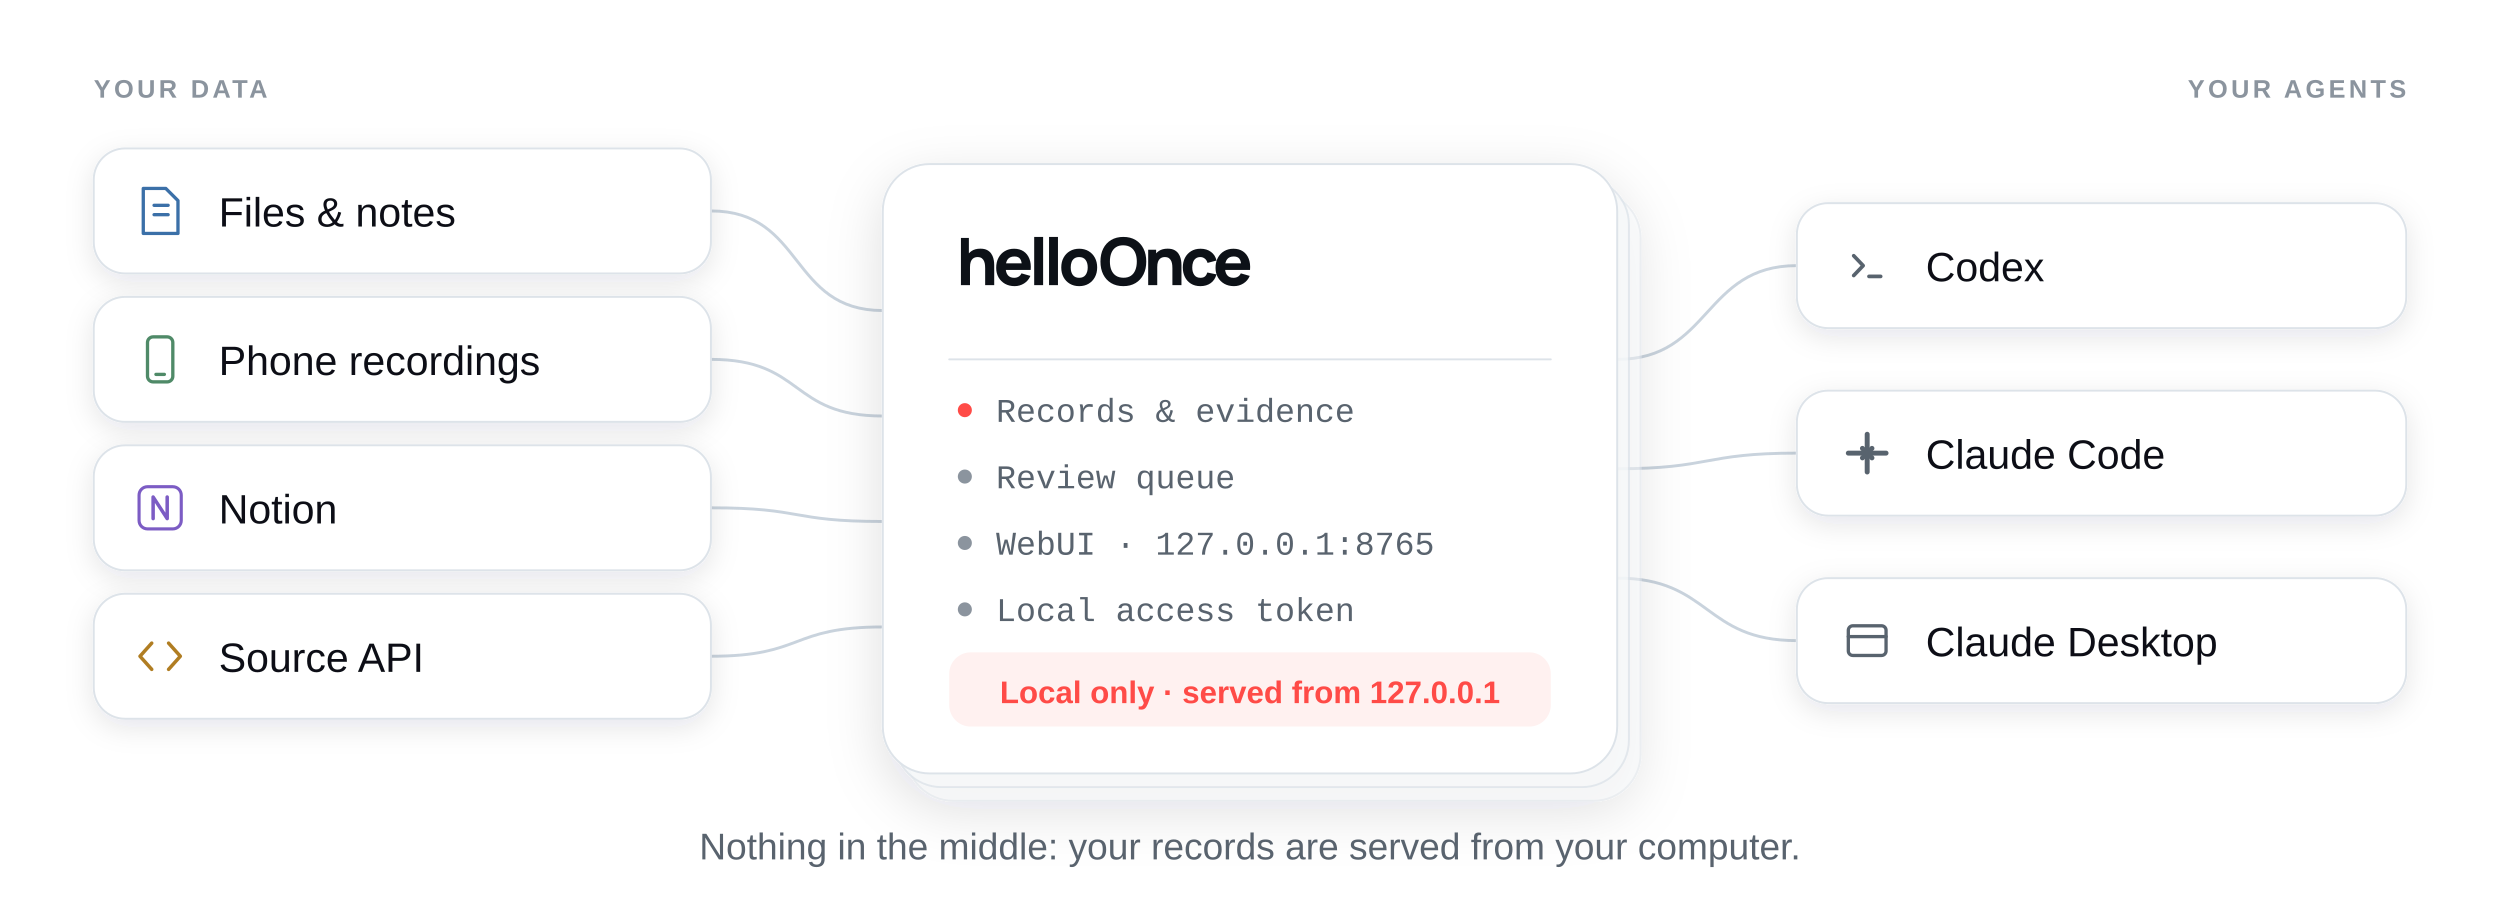
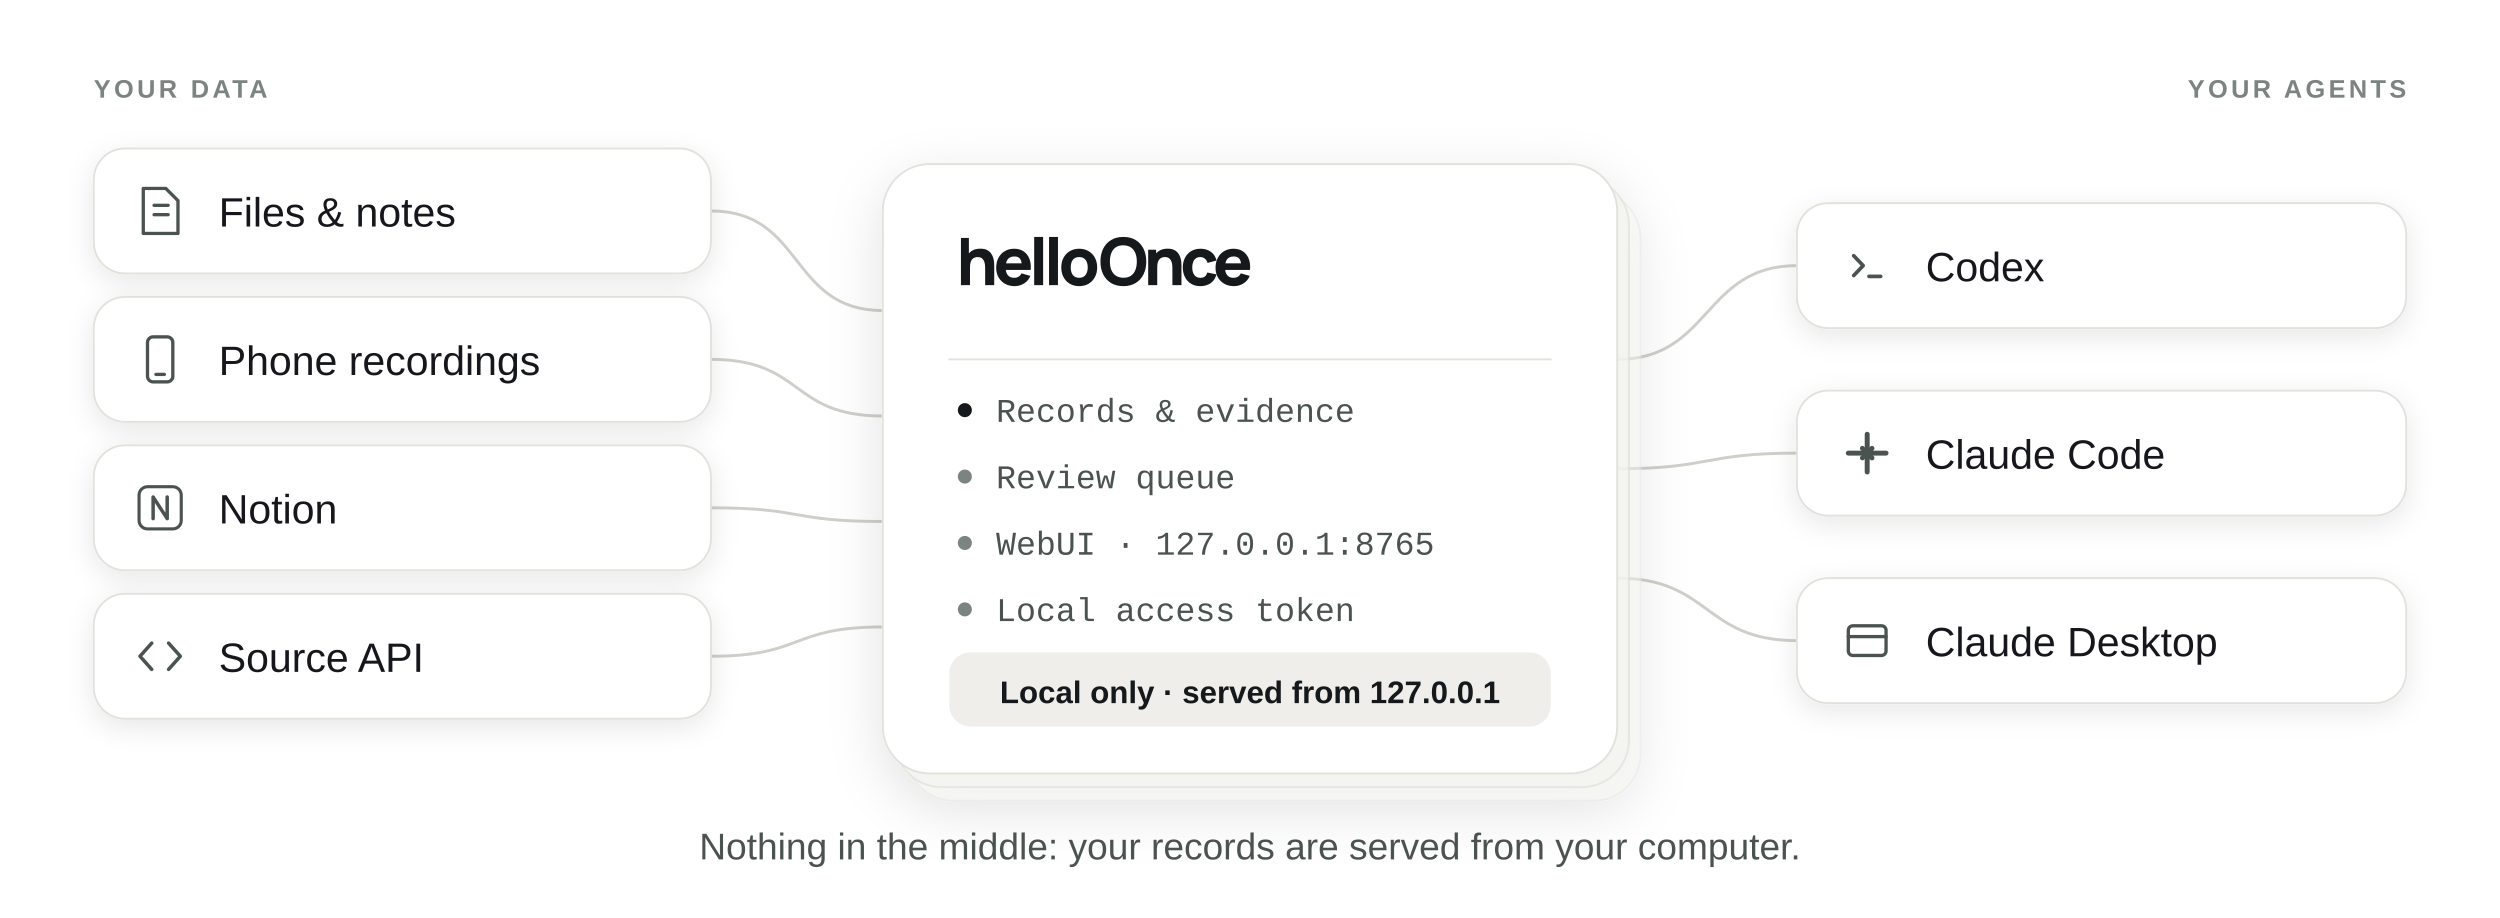
<svg xmlns="http://www.w3.org/2000/svg" viewBox="0 0 1280 470" width="1280" height="470" role="img" aria-label="Files, phone recordings, Notion and the source API flow into HelloOnce on your computer, which serves Codex, Claude Code and Claude Desktop over MCP.">
  <defs>
    <radialGradient id="halo" cx="50%" cy="50%" r="50%">
-       <stop offset="0" stop-color="#FF7A70" stop-opacity=".55" />
-       <stop offset=".45" stop-color="#FF7A70" stop-opacity=".18" />
-       <stop offset="1" stop-color="#FF7A70" stop-opacity="0" />
+       <stop offset="0" stop-color="#8A908C" stop-opacity=".55" />
+       <stop offset=".45" stop-color="#8A908C" stop-opacity=".18" />
+       <stop offset="1" stop-color="#8A908C" stop-opacity="0" />
    </radialGradient>
    <linearGradient id="cardGrad" x1="0" y1="0" x2="0" y2="1">
      <stop offset="0" stop-color="#FFFFFF" />
      <stop offset="1" stop-color="#FFFFFF" />
    </linearGradient>
    <linearGradient id="cardAltGrad" x1="0" y1="0" x2="0" y2="1">
-       <stop offset="0" stop-color="#F6F8FA" />
-       <stop offset="1" stop-color="#F6F8FA" />
+       <stop offset="0" stop-color="#F4F3EF" />
+       <stop offset="1" stop-color="#F4F3EF" />
    </linearGradient>
    <filter id="soft" x="-30%" y="-30%" width="160%" height="180%">
-       <feDropShadow dx="0" dy="8" stdDeviation="14" flood-color="rgba(31,35,40,.13)" flood-opacity="1" />
+       <feDropShadow dx="0" dy="8" stdDeviation="14" flood-color="rgba(21,25,27,.12)" flood-opacity="1" />
    </filter>
    <filter id="softSm" x="-30%" y="-30%" width="160%" height="180%">
-       <feDropShadow dx="0" dy="4" stdDeviation="7" flood-color="rgba(31,35,40,.13)" flood-opacity=".8" />
+       <feDropShadow dx="0" dy="4" stdDeviation="7" flood-color="rgba(21,25,27,.12)" flood-opacity=".8" />
    </filter>
  </defs>
  <style>
  .s{font-family:-apple-system, BlinkMacSystemFont, 'Segoe UI Variable Display', 'Segoe UI', 'Helvetica Neue', Arial, 'Microsoft YaHei', 'PingFang SC', 'Hiragino Sans GB', 'Noto Sans CJK SC', sans-serif}
  .m{font-family:ui-monospace, SFMono-Regular, 'SF Mono', Menlo, Consolas, 'Liberation Mono', 'Microsoft YaHei', monospace}
  .rise{opacity:0;animation:rise .9s cubic-bezier(.16,.84,.32,1) both}
  @keyframes rise{from{opacity:0;transform:translateY(14px);filter:blur(6px)}to{opacity:1;transform:none;filter:blur(0)}}
  @keyframes breathe{0%,100%{opacity:.45;transform:scale(.96)}50%{opacity:.9;transform:scale(1.05)}}
  @keyframes breathe2{
    0%{opacity:.05;transform:scale(.93);animation-timing-function:cubic-bezier(.66,0,.34,1)}
    18%{opacity:.12;transform:scale(1.03);animation-timing-function:cubic-bezier(.37,0,.63,1)}
    34%{opacity:.07;transform:scale(.99);animation-timing-function:cubic-bezier(.45,0,.55,1)}
    57%{opacity:.15;transform:scale(1.085);animation-timing-function:cubic-bezier(.3,0,.7,1)}
    72%{opacity:.088;transform:scale(1.008);animation-timing-function:cubic-bezier(.6,0,.4,1)}
    88%{opacity:.126;transform:scale(1.052);animation-timing-function:cubic-bezier(.5,0,.5,1)}
    100%{opacity:.05;transform:scale(.93)}
  }
  @keyframes twinkle{0%,100%{opacity:.12}50%{opacity:.5}}
  .tw{animation:twinkle 9s ease-in-out infinite}
  .snr{animation:snr 5.4s cubic-bezier(.16,.84,.32,1) infinite;transform-box:fill-box;transform-origin:center}
  @keyframes snr{0%{transform:scale(.5);opacity:.55}65%{opacity:0}100%{transform:scale(1.6);opacity:0}}
  .swp{animation-timing-function:cubic-bezier(.83,0,.17,1);animation-iteration-count:infinite;opacity:0}
  .march{animation:march 1.65s linear infinite}
  .dp{animation:dotpulse 2.6s ease-in-out infinite}
  @keyframes dotpulse{0%,100%{opacity:.42}50%{opacity:1}}
  @keyframes march{to{stroke-dashoffset:-24}}
  .scan{animation:scan 4s cubic-bezier(.83,0,.17,1) infinite;opacity:0}
  @keyframes scan{0%{transform:translateX(0);opacity:0}8%{opacity:1}88%{opacity:1}100%{transform:translateX(1140px);opacity:0}}
  @media (prefers-reduced-motion: reduce){
    .rise{animation:none!important;opacity:1!important;filter:none!important;transform:none!important}
    .tw{animation:none!important;opacity:.55!important}
    .snr,.swp,.scan{animation:none!important;opacity:0!important}
    .march{animation:none!important}
    .dp{animation:none!important;opacity:1!important}
  }</style>
  <rect width="1280" height="470" fill="#FFFFFF" />
-   <text x="48" y="50" font-size="13" font-weight="700" fill="#8B949E" letter-spacing="1.7" class="s">YOUR DATA</text>
-   <text x="1232" y="50" font-size="13" font-weight="700" fill="#8B949E" text-anchor="end" letter-spacing="1.7" class="s">YOUR AGENTS</text>
-   <path id="sl0" d="M364,108 C412,108 404,159 452,159" fill="none" stroke="#C9D3DD" stroke-width="1.5" />
-   <path id="sl1" d="M364,184 C412,184 404,213 452,213" fill="none" stroke="#C9D3DD" stroke-width="1.5" />
-   <path id="sl2" d="M364,260 C412,260 404,267 452,267" fill="none" stroke="#C9D3DD" stroke-width="1.5" />
-   <path id="sl3" d="M364,336 C412,336 404,321 452,321" fill="none" stroke="#C9D3DD" stroke-width="1.5" />
-   <path id="ar0" d="M828,184 C876,184 872,136 920,136" fill="none" stroke="#C9D3DD" stroke-width="1.5" />
-   <path id="ar1" d="M828,240 C876,240 872,232 920,232" fill="none" stroke="#C9D3DD" stroke-width="1.5" />
-   <path id="ar2" d="M828,296 C876,296 872,328 920,328" fill="none" stroke="#C9D3DD" stroke-width="1.5" />
+   <text x="48" y="50" font-size="13" font-weight="700" fill="#7C8481" letter-spacing="1.7" class="s">YOUR DATA</text>
+   <text x="1232" y="50" font-size="13" font-weight="700" fill="#7C8481" text-anchor="end" letter-spacing="1.7" class="s">YOUR AGENTS</text>
+   <path id="sl0" d="M364,108 C412,108 404,159 452,159" fill="none" stroke="#CDCFC9" stroke-width="1.5" />
+   <path id="sl1" d="M364,184 C412,184 404,213 452,213" fill="none" stroke="#CDCFC9" stroke-width="1.5" />
+   <path id="sl2" d="M364,260 C412,260 404,267 452,267" fill="none" stroke="#CDCFC9" stroke-width="1.5" />
+   <path id="sl3" d="M364,336 C412,336 404,321 452,321" fill="none" stroke="#CDCFC9" stroke-width="1.5" />
+   <path id="ar0" d="M828,184 C876,184 872,136 920,136" fill="none" stroke="#CDCFC9" stroke-width="1.5" />
+   <path id="ar1" d="M828,240 C876,240 872,232 920,232" fill="none" stroke="#CDCFC9" stroke-width="1.5" />
+   <path id="ar2" d="M828,296 C876,296 872,328 920,328" fill="none" stroke="#CDCFC9" stroke-width="1.5" />
  <g>
    <g>
      <animateMotion dur="1.3s" begin="0s" repeatCount="indefinite" calcMode="spline" keyPoints="0;1" keyTimes="0;1" keySplines=".42 0 .28 1">
        <mpath href="#sl0" />
      </animateMotion>
-       <circle r="5.4" fill="#F0736A" opacity="0">
+       <circle r="5.4" fill="#8A908C" opacity="0">
        <animate attributeName="r" values="2.16;5.4;5.4;2.16" keyTimes="0;.14;.86;1" calcMode="spline" keySplines=".4 0 .6 1;.4 0 .6 1;.4 0 .6 1" dur="1.3s" begin="0s" repeatCount="indefinite" />
        <animate attributeName="opacity" values="0;.115;.115;0" keyTimes="0;.14;.86;1" calcMode="spline" keySplines=".4 0 .6 1;.4 0 .6 1;.4 0 .6 1" dur="1.3s" begin="0s" repeatCount="indefinite" />
      </circle>
-       <circle r="3.6" fill="#F0736A" opacity="0">
+       <circle r="3.6" fill="#8A908C" opacity="0">
        <animate attributeName="r" values="1.26;3.6;3.6;1.26" keyTimes="0;.14;.86;1" calcMode="spline" keySplines=".4 0 .6 1;.4 0 .6 1;.4 0 .6 1" dur="1.3s" begin="0s" repeatCount="indefinite" />
        <animate attributeName="opacity" values="0;1;1;0" keyTimes="0;.14;.86;1" calcMode="spline" keySplines=".4 0 .6 1;.4 0 .6 1;.4 0 .6 1" dur="1.3s" begin="0s" repeatCount="indefinite" />
      </circle>
    </g>
    <g>
      <animateMotion dur="1.3s" begin="-0.37s" repeatCount="indefinite" calcMode="spline" keyPoints="0;1" keyTimes="0;1" keySplines=".42 0 .28 1">
        <mpath href="#sl0" />
      </animateMotion>
-       <circle r="5.4" fill="#F0736A" opacity="0">
+       <circle r="5.4" fill="#8A908C" opacity="0">
        <animate attributeName="r" values="2.16;5.4;5.4;2.16" keyTimes="0;.14;.86;1" calcMode="spline" keySplines=".4 0 .6 1;.4 0 .6 1;.4 0 .6 1" dur="1.3s" begin="-0.37s" repeatCount="indefinite" />
        <animate attributeName="opacity" values="0;.115;.115;0" keyTimes="0;.14;.86;1" calcMode="spline" keySplines=".4 0 .6 1;.4 0 .6 1;.4 0 .6 1" dur="1.3s" begin="-0.37s" repeatCount="indefinite" />
      </circle>
-       <circle r="3.6" fill="#F0736A" opacity="0">
+       <circle r="3.6" fill="#8A908C" opacity="0">
        <animate attributeName="r" values="1.26;3.6;3.6;1.26" keyTimes="0;.14;.86;1" calcMode="spline" keySplines=".4 0 .6 1;.4 0 .6 1;.4 0 .6 1" dur="1.3s" begin="-0.37s" repeatCount="indefinite" />
        <animate attributeName="opacity" values="0;1;1;0" keyTimes="0;.14;.86;1" calcMode="spline" keySplines=".4 0 .6 1;.4 0 .6 1;.4 0 .6 1" dur="1.3s" begin="-0.37s" repeatCount="indefinite" />
      </circle>
    </g>
    <g>
      <animateMotion dur="1.42s" begin="-0.46s" repeatCount="indefinite" calcMode="spline" keyPoints="0;1" keyTimes="0;1" keySplines=".42 0 .28 1">
        <mpath href="#sl1" />
      </animateMotion>
-       <circle r="5.4" fill="#F0736A" opacity="0">
+       <circle r="5.4" fill="#8A908C" opacity="0">
        <animate attributeName="r" values="2.16;5.4;5.4;2.16" keyTimes="0;.14;.86;1" calcMode="spline" keySplines=".4 0 .6 1;.4 0 .6 1;.4 0 .6 1" dur="1.42s" begin="-0.46s" repeatCount="indefinite" />
        <animate attributeName="opacity" values="0;.115;.115;0" keyTimes="0;.14;.86;1" calcMode="spline" keySplines=".4 0 .6 1;.4 0 .6 1;.4 0 .6 1" dur="1.42s" begin="-0.46s" repeatCount="indefinite" />
      </circle>
-       <circle r="3.6" fill="#F0736A" opacity="0">
+       <circle r="3.6" fill="#8A908C" opacity="0">
        <animate attributeName="r" values="1.26;3.6;3.6;1.26" keyTimes="0;.14;.86;1" calcMode="spline" keySplines=".4 0 .6 1;.4 0 .6 1;.4 0 .6 1" dur="1.42s" begin="-0.46s" repeatCount="indefinite" />
        <animate attributeName="opacity" values="0;1;1;0" keyTimes="0;.14;.86;1" calcMode="spline" keySplines=".4 0 .6 1;.4 0 .6 1;.4 0 .6 1" dur="1.42s" begin="-0.46s" repeatCount="indefinite" />
      </circle>
    </g>
    <g>
      <animateMotion dur="1.42s" begin="-0.83s" repeatCount="indefinite" calcMode="spline" keyPoints="0;1" keyTimes="0;1" keySplines=".42 0 .28 1">
        <mpath href="#sl1" />
      </animateMotion>
-       <circle r="5.4" fill="#F0736A" opacity="0">
+       <circle r="5.4" fill="#8A908C" opacity="0">
        <animate attributeName="r" values="2.16;5.4;5.4;2.16" keyTimes="0;.14;.86;1" calcMode="spline" keySplines=".4 0 .6 1;.4 0 .6 1;.4 0 .6 1" dur="1.42s" begin="-0.83s" repeatCount="indefinite" />
        <animate attributeName="opacity" values="0;.115;.115;0" keyTimes="0;.14;.86;1" calcMode="spline" keySplines=".4 0 .6 1;.4 0 .6 1;.4 0 .6 1" dur="1.42s" begin="-0.83s" repeatCount="indefinite" />
      </circle>
-       <circle r="3.6" fill="#F0736A" opacity="0">
+       <circle r="3.6" fill="#8A908C" opacity="0">
        <animate attributeName="r" values="1.26;3.6;3.6;1.26" keyTimes="0;.14;.86;1" calcMode="spline" keySplines=".4 0 .6 1;.4 0 .6 1;.4 0 .6 1" dur="1.42s" begin="-0.83s" repeatCount="indefinite" />
        <animate attributeName="opacity" values="0;1;1;0" keyTimes="0;.14;.86;1" calcMode="spline" keySplines=".4 0 .6 1;.4 0 .6 1;.4 0 .6 1" dur="1.42s" begin="-0.83s" repeatCount="indefinite" />
      </circle>
    </g>
    <g>
      <animateMotion dur="1.53s" begin="-0.92s" repeatCount="indefinite" calcMode="spline" keyPoints="0;1" keyTimes="0;1" keySplines=".42 0 .28 1">
        <mpath href="#sl2" />
      </animateMotion>
-       <circle r="5.4" fill="#F0736A" opacity="0">
+       <circle r="5.4" fill="#8A908C" opacity="0">
        <animate attributeName="r" values="2.16;5.4;5.4;2.16" keyTimes="0;.14;.86;1" calcMode="spline" keySplines=".4 0 .6 1;.4 0 .6 1;.4 0 .6 1" dur="1.53s" begin="-0.92s" repeatCount="indefinite" />
        <animate attributeName="opacity" values="0;.115;.115;0" keyTimes="0;.14;.86;1" calcMode="spline" keySplines=".4 0 .6 1;.4 0 .6 1;.4 0 .6 1" dur="1.53s" begin="-0.92s" repeatCount="indefinite" />
      </circle>
-       <circle r="3.6" fill="#F0736A" opacity="0">
+       <circle r="3.6" fill="#8A908C" opacity="0">
        <animate attributeName="r" values="1.26;3.6;3.6;1.26" keyTimes="0;.14;.86;1" calcMode="spline" keySplines=".4 0 .6 1;.4 0 .6 1;.4 0 .6 1" dur="1.53s" begin="-0.92s" repeatCount="indefinite" />
        <animate attributeName="opacity" values="0;1;1;0" keyTimes="0;.14;.86;1" calcMode="spline" keySplines=".4 0 .6 1;.4 0 .6 1;.4 0 .6 1" dur="1.53s" begin="-0.92s" repeatCount="indefinite" />
      </circle>
    </g>
    <g>
      <animateMotion dur="1.53s" begin="-1.29s" repeatCount="indefinite" calcMode="spline" keyPoints="0;1" keyTimes="0;1" keySplines=".42 0 .28 1">
        <mpath href="#sl2" />
      </animateMotion>
-       <circle r="5.4" fill="#F0736A" opacity="0">
+       <circle r="5.4" fill="#8A908C" opacity="0">
        <animate attributeName="r" values="2.16;5.4;5.4;2.16" keyTimes="0;.14;.86;1" calcMode="spline" keySplines=".4 0 .6 1;.4 0 .6 1;.4 0 .6 1" dur="1.53s" begin="-1.29s" repeatCount="indefinite" />
        <animate attributeName="opacity" values="0;.115;.115;0" keyTimes="0;.14;.86;1" calcMode="spline" keySplines=".4 0 .6 1;.4 0 .6 1;.4 0 .6 1" dur="1.53s" begin="-1.29s" repeatCount="indefinite" />
      </circle>
-       <circle r="3.6" fill="#F0736A" opacity="0">
+       <circle r="3.6" fill="#8A908C" opacity="0">
        <animate attributeName="r" values="1.26;3.6;3.6;1.26" keyTimes="0;.14;.86;1" calcMode="spline" keySplines=".4 0 .6 1;.4 0 .6 1;.4 0 .6 1" dur="1.53s" begin="-1.29s" repeatCount="indefinite" />
        <animate attributeName="opacity" values="0;1;1;0" keyTimes="0;.14;.86;1" calcMode="spline" keySplines=".4 0 .6 1;.4 0 .6 1;.4 0 .6 1" dur="1.53s" begin="-1.29s" repeatCount="indefinite" />
      </circle>
    </g>
    <g>
      <animateMotion dur="1.65s" begin="-1.38s" repeatCount="indefinite" calcMode="spline" keyPoints="0;1" keyTimes="0;1" keySplines=".42 0 .28 1">
        <mpath href="#sl3" />
      </animateMotion>
-       <circle r="5.4" fill="#F0736A" opacity="0">
+       <circle r="5.4" fill="#8A908C" opacity="0">
        <animate attributeName="r" values="2.16;5.4;5.4;2.16" keyTimes="0;.14;.86;1" calcMode="spline" keySplines=".4 0 .6 1;.4 0 .6 1;.4 0 .6 1" dur="1.65s" begin="-1.38s" repeatCount="indefinite" />
        <animate attributeName="opacity" values="0;.115;.115;0" keyTimes="0;.14;.86;1" calcMode="spline" keySplines=".4 0 .6 1;.4 0 .6 1;.4 0 .6 1" dur="1.65s" begin="-1.38s" repeatCount="indefinite" />
      </circle>
-       <circle r="3.6" fill="#F0736A" opacity="0">
+       <circle r="3.6" fill="#8A908C" opacity="0">
        <animate attributeName="r" values="1.26;3.6;3.6;1.26" keyTimes="0;.14;.86;1" calcMode="spline" keySplines=".4 0 .6 1;.4 0 .6 1;.4 0 .6 1" dur="1.65s" begin="-1.38s" repeatCount="indefinite" />
        <animate attributeName="opacity" values="0;1;1;0" keyTimes="0;.14;.86;1" calcMode="spline" keySplines=".4 0 .6 1;.4 0 .6 1;.4 0 .6 1" dur="1.65s" begin="-1.38s" repeatCount="indefinite" />
      </circle>
    </g>
    <g>
      <animateMotion dur="1.65s" begin="-1.75s" repeatCount="indefinite" calcMode="spline" keyPoints="0;1" keyTimes="0;1" keySplines=".42 0 .28 1">
        <mpath href="#sl3" />
      </animateMotion>
-       <circle r="5.4" fill="#F0736A" opacity="0">
+       <circle r="5.4" fill="#8A908C" opacity="0">
        <animate attributeName="r" values="2.16;5.4;5.4;2.16" keyTimes="0;.14;.86;1" calcMode="spline" keySplines=".4 0 .6 1;.4 0 .6 1;.4 0 .6 1" dur="1.65s" begin="-1.75s" repeatCount="indefinite" />
        <animate attributeName="opacity" values="0;.115;.115;0" keyTimes="0;.14;.86;1" calcMode="spline" keySplines=".4 0 .6 1;.4 0 .6 1;.4 0 .6 1" dur="1.65s" begin="-1.75s" repeatCount="indefinite" />
      </circle>
-       <circle r="3.6" fill="#F0736A" opacity="0">
+       <circle r="3.6" fill="#8A908C" opacity="0">
        <animate attributeName="r" values="1.26;3.6;3.6;1.26" keyTimes="0;.14;.86;1" calcMode="spline" keySplines=".4 0 .6 1;.4 0 .6 1;.4 0 .6 1" dur="1.65s" begin="-1.75s" repeatCount="indefinite" />
        <animate attributeName="opacity" values="0;1;1;0" keyTimes="0;.14;.86;1" calcMode="spline" keySplines=".4 0 .6 1;.4 0 .6 1;.4 0 .6 1" dur="1.65s" begin="-1.75s" repeatCount="indefinite" />
      </circle>
    </g>
    <g>
      <animateMotion dur="1.08s" begin="0s" repeatCount="indefinite" calcMode="spline" keyPoints="0;1" keyTimes="0;1" keySplines=".42 0 .28 1">
        <mpath href="#ar0" />
      </animateMotion>
-       <circle r="5.4" fill="#FF4B47" opacity="0">
+       <circle r="5.4" fill="#15191B" opacity="0">
        <animate attributeName="r" values="2.16;5.4;5.4;2.16" keyTimes="0;.14;.86;1" calcMode="spline" keySplines=".4 0 .6 1;.4 0 .6 1;.4 0 .6 1" dur="1.08s" begin="0s" repeatCount="indefinite" />
        <animate attributeName="opacity" values="0;.115;.115;0" keyTimes="0;.14;.86;1" calcMode="spline" keySplines=".4 0 .6 1;.4 0 .6 1;.4 0 .6 1" dur="1.08s" begin="0s" repeatCount="indefinite" />
      </circle>
-       <circle r="3.6" fill="#FF4B47" opacity="0">
+       <circle r="3.6" fill="#15191B" opacity="0">
        <animate attributeName="r" values="1.26;3.6;3.6;1.26" keyTimes="0;.14;.86;1" calcMode="spline" keySplines=".4 0 .6 1;.4 0 .6 1;.4 0 .6 1" dur="1.08s" begin="0s" repeatCount="indefinite" />
        <animate attributeName="opacity" values="0;1;1;0" keyTimes="0;.14;.86;1" calcMode="spline" keySplines=".4 0 .6 1;.4 0 .6 1;.4 0 .6 1" dur="1.08s" begin="0s" repeatCount="indefinite" />
      </circle>
    </g>
    <g>
      <animateMotion dur="1.08s" begin="-0.31s" repeatCount="indefinite" calcMode="spline" keyPoints="0;1" keyTimes="0;1" keySplines=".42 0 .28 1">
        <mpath href="#ar0" />
      </animateMotion>
-       <circle r="5.4" fill="#FF4B47" opacity="0">
+       <circle r="5.4" fill="#15191B" opacity="0">
        <animate attributeName="r" values="2.16;5.4;5.4;2.16" keyTimes="0;.14;.86;1" calcMode="spline" keySplines=".4 0 .6 1;.4 0 .6 1;.4 0 .6 1" dur="1.08s" begin="-0.31s" repeatCount="indefinite" />
        <animate attributeName="opacity" values="0;.115;.115;0" keyTimes="0;.14;.86;1" calcMode="spline" keySplines=".4 0 .6 1;.4 0 .6 1;.4 0 .6 1" dur="1.08s" begin="-0.31s" repeatCount="indefinite" />
      </circle>
-       <circle r="3.6" fill="#FF4B47" opacity="0">
+       <circle r="3.6" fill="#15191B" opacity="0">
        <animate attributeName="r" values="1.26;3.6;3.6;1.26" keyTimes="0;.14;.86;1" calcMode="spline" keySplines=".4 0 .6 1;.4 0 .6 1;.4 0 .6 1" dur="1.08s" begin="-0.31s" repeatCount="indefinite" />
        <animate attributeName="opacity" values="0;1;1;0" keyTimes="0;.14;.86;1" calcMode="spline" keySplines=".4 0 .6 1;.4 0 .6 1;.4 0 .6 1" dur="1.08s" begin="-0.31s" repeatCount="indefinite" />
      </circle>
    </g>
    <g>
      <animateMotion dur="1.2s" begin="-0.39s" repeatCount="indefinite" calcMode="spline" keyPoints="0;1" keyTimes="0;1" keySplines=".42 0 .28 1">
        <mpath href="#ar1" />
      </animateMotion>
-       <circle r="5.4" fill="#FF4B47" opacity="0">
+       <circle r="5.4" fill="#15191B" opacity="0">
        <animate attributeName="r" values="2.16;5.4;5.4;2.16" keyTimes="0;.14;.86;1" calcMode="spline" keySplines=".4 0 .6 1;.4 0 .6 1;.4 0 .6 1" dur="1.2s" begin="-0.39s" repeatCount="indefinite" />
        <animate attributeName="opacity" values="0;.115;.115;0" keyTimes="0;.14;.86;1" calcMode="spline" keySplines=".4 0 .6 1;.4 0 .6 1;.4 0 .6 1" dur="1.2s" begin="-0.39s" repeatCount="indefinite" />
      </circle>
-       <circle r="3.6" fill="#FF4B47" opacity="0">
+       <circle r="3.6" fill="#15191B" opacity="0">
        <animate attributeName="r" values="1.26;3.6;3.6;1.26" keyTimes="0;.14;.86;1" calcMode="spline" keySplines=".4 0 .6 1;.4 0 .6 1;.4 0 .6 1" dur="1.2s" begin="-0.39s" repeatCount="indefinite" />
        <animate attributeName="opacity" values="0;1;1;0" keyTimes="0;.14;.86;1" calcMode="spline" keySplines=".4 0 .6 1;.4 0 .6 1;.4 0 .6 1" dur="1.2s" begin="-0.39s" repeatCount="indefinite" />
      </circle>
    </g>
    <g>
      <animateMotion dur="1.2s" begin="-0.7s" repeatCount="indefinite" calcMode="spline" keyPoints="0;1" keyTimes="0;1" keySplines=".42 0 .28 1">
        <mpath href="#ar1" />
      </animateMotion>
-       <circle r="5.4" fill="#FF4B47" opacity="0">
+       <circle r="5.4" fill="#15191B" opacity="0">
        <animate attributeName="r" values="2.16;5.4;5.4;2.16" keyTimes="0;.14;.86;1" calcMode="spline" keySplines=".4 0 .6 1;.4 0 .6 1;.4 0 .6 1" dur="1.2s" begin="-0.7s" repeatCount="indefinite" />
        <animate attributeName="opacity" values="0;.115;.115;0" keyTimes="0;.14;.86;1" calcMode="spline" keySplines=".4 0 .6 1;.4 0 .6 1;.4 0 .6 1" dur="1.2s" begin="-0.7s" repeatCount="indefinite" />
      </circle>
-       <circle r="3.6" fill="#FF4B47" opacity="0">
+       <circle r="3.6" fill="#15191B" opacity="0">
        <animate attributeName="r" values="1.26;3.6;3.6;1.26" keyTimes="0;.14;.86;1" calcMode="spline" keySplines=".4 0 .6 1;.4 0 .6 1;.4 0 .6 1" dur="1.2s" begin="-0.7s" repeatCount="indefinite" />
        <animate attributeName="opacity" values="0;1;1;0" keyTimes="0;.14;.86;1" calcMode="spline" keySplines=".4 0 .6 1;.4 0 .6 1;.4 0 .6 1" dur="1.2s" begin="-0.7s" repeatCount="indefinite" />
      </circle>
    </g>
    <g>
      <animateMotion dur="1.32s" begin="-0.78s" repeatCount="indefinite" calcMode="spline" keyPoints="0;1" keyTimes="0;1" keySplines=".42 0 .28 1">
        <mpath href="#ar2" />
      </animateMotion>
-       <circle r="5.4" fill="#FF4B47" opacity="0">
+       <circle r="5.4" fill="#15191B" opacity="0">
        <animate attributeName="r" values="2.16;5.4;5.4;2.16" keyTimes="0;.14;.86;1" calcMode="spline" keySplines=".4 0 .6 1;.4 0 .6 1;.4 0 .6 1" dur="1.32s" begin="-0.78s" repeatCount="indefinite" />
        <animate attributeName="opacity" values="0;.115;.115;0" keyTimes="0;.14;.86;1" calcMode="spline" keySplines=".4 0 .6 1;.4 0 .6 1;.4 0 .6 1" dur="1.32s" begin="-0.78s" repeatCount="indefinite" />
      </circle>
-       <circle r="3.6" fill="#FF4B47" opacity="0">
+       <circle r="3.6" fill="#15191B" opacity="0">
        <animate attributeName="r" values="1.26;3.6;3.6;1.26" keyTimes="0;.14;.86;1" calcMode="spline" keySplines=".4 0 .6 1;.4 0 .6 1;.4 0 .6 1" dur="1.32s" begin="-0.78s" repeatCount="indefinite" />
        <animate attributeName="opacity" values="0;1;1;0" keyTimes="0;.14;.86;1" calcMode="spline" keySplines=".4 0 .6 1;.4 0 .6 1;.4 0 .6 1" dur="1.32s" begin="-0.78s" repeatCount="indefinite" />
      </circle>
    </g>
    <g>
      <animateMotion dur="1.32s" begin="-1.09s" repeatCount="indefinite" calcMode="spline" keyPoints="0;1" keyTimes="0;1" keySplines=".42 0 .28 1">
        <mpath href="#ar2" />
      </animateMotion>
-       <circle r="5.4" fill="#FF4B47" opacity="0">
+       <circle r="5.4" fill="#15191B" opacity="0">
        <animate attributeName="r" values="2.16;5.4;5.4;2.16" keyTimes="0;.14;.86;1" calcMode="spline" keySplines=".4 0 .6 1;.4 0 .6 1;.4 0 .6 1" dur="1.32s" begin="-1.09s" repeatCount="indefinite" />
        <animate attributeName="opacity" values="0;.115;.115;0" keyTimes="0;.14;.86;1" calcMode="spline" keySplines=".4 0 .6 1;.4 0 .6 1;.4 0 .6 1" dur="1.32s" begin="-1.09s" repeatCount="indefinite" />
      </circle>
-       <circle r="3.6" fill="#FF4B47" opacity="0">
+       <circle r="3.6" fill="#15191B" opacity="0">
        <animate attributeName="r" values="1.26;3.6;3.6;1.26" keyTimes="0;.14;.86;1" calcMode="spline" keySplines=".4 0 .6 1;.4 0 .6 1;.4 0 .6 1" dur="1.32s" begin="-1.09s" repeatCount="indefinite" />
        <animate attributeName="opacity" values="0;1;1;0" keyTimes="0;.14;.86;1" calcMode="spline" keySplines=".4 0 .6 1;.4 0 .6 1;.4 0 .6 1" dur="1.32s" begin="-1.09s" repeatCount="indefinite" />
      </circle>
    </g>
  </g>
  <g filter="url(#softSm)">
-     <rect x="48" y="76" width="316" height="64" rx="16" fill="#FFFFFF" stroke="#DDE3E9" stroke-width="1" />
+     <rect x="48" y="76" width="316" height="64" rx="16" fill="#FFFFFF" stroke="#E2E2DD" stroke-width="1" />
    <g transform="translate(82 108)">
-       <g fill="none" stroke="#3B6FA8" stroke-width="1.7" stroke-linecap="round" stroke-linejoin="round">
+       <g fill="none" stroke="#4B5351" stroke-width="1.7" stroke-linecap="round" stroke-linejoin="round">
        <path d="M-8.64 -11.52 h11.52 l6.24 6.24 v16.8 h-17.76 z" />
        <path d="M-3.12 -2.88 h7.2 M-3.12 1.92 h7.2" />
      </g>
    </g>
-     <text x="112" y="116" font-size="21" font-weight="500" fill="#0D1117" class="s">Files &amp; notes</text>
-   </g>
-   <g filter="url(#softSm)">
-     <rect x="48" y="152" width="316" height="64" rx="16" fill="#FFFFFF" stroke="#DDE3E9" stroke-width="1" />
+     <text x="112" y="116" font-size="21" font-weight="500" fill="#15191B" class="s">Files &amp; notes</text>
+   </g>
+   <g filter="url(#softSm)">
+     <rect x="48" y="152" width="316" height="64" rx="16" fill="#FFFFFF" stroke="#E2E2DD" stroke-width="1" />
    <g transform="translate(82 184)">
-       <g fill="none" stroke="#4F8A67" stroke-width="1.7" stroke-linecap="round">
+       <g fill="none" stroke="#4B5351" stroke-width="1.7" stroke-linecap="round">
        <rect x="-6.48" y="-11.52" width="12.96" height="23.04" rx="2.88" />
        <path d="M-2.16 7.68 h4.32" />
      </g>
    </g>
-     <text x="112" y="192" font-size="21" font-weight="500" fill="#0D1117" class="s">Phone recordings</text>
-   </g>
-   <g filter="url(#softSm)">
-     <rect x="48" y="228" width="316" height="64" rx="16" fill="#FFFFFF" stroke="#DDE3E9" stroke-width="1" />
+     <text x="112" y="192" font-size="21" font-weight="500" fill="#15191B" class="s">Phone recordings</text>
+   </g>
+   <g filter="url(#softSm)">
+     <rect x="48" y="228" width="316" height="64" rx="16" fill="#FFFFFF" stroke="#E2E2DD" stroke-width="1" />
    <g transform="translate(82 260)">
      <g>
-         <rect x="-10.8" y="-10.8" width="21.6" height="21.6" rx="4.32" fill="none" stroke="#7B5BC4" stroke-width="1.6" />
-         <path d="M-3.6 5.52 v-11.04 l7.2 11.04 v-11.04" fill="none" stroke="#7B5BC4" stroke-width="1.8" stroke-linecap="round" stroke-linejoin="round" />
-       </g>
-     </g>
-     <text x="112" y="268" font-size="21" font-weight="500" fill="#0D1117" class="s">Notion</text>
-   </g>
-   <g filter="url(#softSm)">
-     <rect x="48" y="304" width="316" height="64" rx="16" fill="#FFFFFF" stroke="#DDE3E9" stroke-width="1" />
+         <rect x="-10.8" y="-10.8" width="21.6" height="21.6" rx="4.32" fill="none" stroke="#4B5351" stroke-width="1.6" />
+         <path d="M-3.6 5.52 v-11.04 l7.2 11.04 v-11.04" fill="none" stroke="#4B5351" stroke-width="1.8" stroke-linecap="round" stroke-linejoin="round" />
+       </g>
+     </g>
+     <text x="112" y="268" font-size="21" font-weight="500" fill="#15191B" class="s">Notion</text>
+   </g>
+   <g filter="url(#softSm)">
+     <rect x="48" y="304" width="316" height="64" rx="16" fill="#FFFFFF" stroke="#E2E2DD" stroke-width="1" />
    <g transform="translate(82 336)">
-       <g fill="none" stroke="#B07D22" stroke-width="1.8" stroke-linecap="round" stroke-linejoin="round">
+       <g fill="none" stroke="#4B5351" stroke-width="1.8" stroke-linecap="round" stroke-linejoin="round">
        <path d="M-4.32 -6.72 l-6 6.72 l6 6.72" />
        <path d="M4.32 -6.72 l6 6.72 l-6 6.72" />
      </g>
    </g>
-     <text x="112" y="344" font-size="21" font-weight="500" fill="#0D1117" class="s">Source API</text>
-   </g>
-   <g filter="url(#softSm)">
-     <rect x="920" y="104" width="312" height="64" rx="16" fill="#FFFFFF" stroke="#DDE3E9" stroke-width="1" />
+     <text x="112" y="344" font-size="21" font-weight="500" fill="#15191B" class="s">Source API</text>
+   </g>
+   <g filter="url(#softSm)">
+     <rect x="920" y="104" width="312" height="64" rx="16" fill="#FFFFFF" stroke="#E2E2DD" stroke-width="1" />
    <g transform="translate(956 136)">
-       <g fill="none" stroke="#59636E" stroke-width="1.9" stroke-linecap="round" stroke-linejoin="round">
+       <g fill="none" stroke="#4B5351" stroke-width="1.9" stroke-linecap="round" stroke-linejoin="round">
        <path d="M-6.9 -5.06 l4.83 5.06 l-4.83 5.06" />
        <path d="M0.92 5.52 h5.98" />
      </g>
    </g>
-     <text x="986" y="144" font-size="21" font-weight="500" fill="#0D1117" class="s">Codex</text>
-   </g>
-   <g filter="url(#softSm)">
-     <rect x="920" y="200" width="312" height="64" rx="16" fill="#FFFFFF" stroke="#DDE3E9" stroke-width="1" />
+     <text x="986" y="144" font-size="21" font-weight="500" fill="#15191B" class="s">Codex</text>
+   </g>
+   <g filter="url(#softSm)">
+     <rect x="920" y="200" width="312" height="64" rx="16" fill="#FFFFFF" stroke="#E2E2DD" stroke-width="1" />
    <g transform="translate(956 232)">
      <g>
-         <line x1="0" y1="0" x2="0" y2="-9.66" stroke="#59636E" stroke-width="2.53" stroke-linecap="round" />
-         <line x1="0" y1="0" x2="2.44" y2="-2.44" stroke="#59636E" stroke-width="2.53" stroke-linecap="round" />
-         <line x1="0" y1="0" x2="9.66" y2="0" stroke="#59636E" stroke-width="2.53" stroke-linecap="round" />
-         <line x1="0" y1="0" x2="2.44" y2="2.44" stroke="#59636E" stroke-width="2.53" stroke-linecap="round" />
-         <line x1="0" y1="0" x2="0" y2="9.66" stroke="#59636E" stroke-width="2.53" stroke-linecap="round" />
-         <line x1="0" y1="0" x2="-2.44" y2="2.44" stroke="#59636E" stroke-width="2.53" stroke-linecap="round" />
-         <line x1="0" y1="0" x2="-9.66" y2="0" stroke="#59636E" stroke-width="2.53" stroke-linecap="round" />
-         <line x1="0" y1="0" x2="-2.44" y2="-2.44" stroke="#59636E" stroke-width="2.53" stroke-linecap="round" />
-       </g>
-     </g>
-     <text x="986" y="240" font-size="21" font-weight="500" fill="#0D1117" class="s">Claude Code</text>
-   </g>
-   <g filter="url(#softSm)">
-     <rect x="920" y="296" width="312" height="64" rx="16" fill="#FFFFFF" stroke="#DDE3E9" stroke-width="1" />
+         <line x1="0" y1="0" x2="0" y2="-9.66" stroke="#4B5351" stroke-width="2.53" stroke-linecap="round" />
+         <line x1="0" y1="0" x2="2.44" y2="-2.44" stroke="#4B5351" stroke-width="2.53" stroke-linecap="round" />
+         <line x1="0" y1="0" x2="9.66" y2="0" stroke="#4B5351" stroke-width="2.53" stroke-linecap="round" />
+         <line x1="0" y1="0" x2="2.44" y2="2.44" stroke="#4B5351" stroke-width="2.53" stroke-linecap="round" />
+         <line x1="0" y1="0" x2="0" y2="9.66" stroke="#4B5351" stroke-width="2.53" stroke-linecap="round" />
+         <line x1="0" y1="0" x2="-2.44" y2="2.44" stroke="#4B5351" stroke-width="2.53" stroke-linecap="round" />
+         <line x1="0" y1="0" x2="-9.66" y2="0" stroke="#4B5351" stroke-width="2.53" stroke-linecap="round" />
+         <line x1="0" y1="0" x2="-2.44" y2="-2.44" stroke="#4B5351" stroke-width="2.53" stroke-linecap="round" />
+       </g>
+     </g>
+     <text x="986" y="240" font-size="21" font-weight="500" fill="#15191B" class="s">Claude Code</text>
+   </g>
+   <g filter="url(#softSm)">
+     <rect x="920" y="296" width="312" height="64" rx="16" fill="#FFFFFF" stroke="#E2E2DD" stroke-width="1" />
    <g transform="translate(956 328)">
-       <g fill="none" stroke="#59636E" stroke-width="1.7" stroke-linecap="round">
+       <g fill="none" stroke="#4B5351" stroke-width="1.7" stroke-linecap="round">
        <rect x="-9.66" y="-7.59" width="19.32" height="15.18" rx="2.3" />
        <path d="M-9.66 -2.07 h19.32" />
      </g>
    </g>
-     <text x="986" y="336" font-size="21" font-weight="500" fill="#0D1117" class="s">Claude Desktop</text>
+     <text x="986" y="336" font-size="21" font-weight="500" fill="#15191B" class="s">Claude Desktop</text>
  </g>
  <g filter="url(#soft)">
-     <rect x="464" y="98" width="376" height="312" rx="24" fill="#F6F8FA" stroke="#DDE3E9" stroke-width="1" opacity="0.5" />
-     <rect x="458" y="91" width="376" height="312" rx="24" fill="#F6F8FA" stroke="#DDE3E9" stroke-width="1" opacity="0.78" />
-     <rect x="452" y="84" width="376" height="312" rx="24" fill="#FFFFFF" stroke="#DDE3E9" stroke-width="1" />
-   </g>
-   <g transform="translate(440.32 102.95) scale(0.37113)" fill="#0D1117">
+     <rect x="464" y="98" width="376" height="312" rx="24" fill="#F4F3EF" stroke="#E2E2DD" stroke-width="1" opacity="0.5" />
+     <rect x="458" y="91" width="376" height="312" rx="24" fill="#F4F3EF" stroke="#E2E2DD" stroke-width="1" opacity="0.78" />
+     <rect x="452" y="84" width="376" height="312" rx="24" fill="#FFFFFF" stroke="#E2E2DD" stroke-width="1" />
+   </g>
+   <g transform="translate(440.32 102.95) scale(0.37113)" fill="#15191B">
    <path d="M172.66 116V92.91C172.66 91.793 172.6 90.375 172.479 88.654C172.358 86.904 171.981 85.153 171.347 83.403C170.713 81.652 169.672 80.188 168.223 79.011C166.805 77.834 164.782 77.245 162.156 77.245C161.1 77.245 159.968 77.411 158.761 77.743C157.554 78.076 156.422 78.724 155.365 79.69C154.309 80.626 153.434 82.014 152.739 83.855C152.075 85.697 151.743 88.141 151.743 91.19L144.681 87.84C144.681 83.976 145.465 80.354 147.035 76.974C148.604 73.593 150.959 70.862 154.098 68.779C157.267 66.697 161.251 65.655 166.05 65.655C169.883 65.655 173.007 66.304 175.422 67.602C177.836 68.9 179.708 70.545 181.036 72.537C182.394 74.529 183.36 76.612 183.933 78.785C184.507 80.928 184.854 82.89 184.975 84.67C185.095 86.451 185.156 87.749 185.156 88.564V116H172.66ZM139.248 116V50.805H150.204V84.308H151.743V116H139.248ZM213.331 117.358C208.321 117.358 203.899 116.287 200.066 114.144C196.263 111.971 193.275 108.998 191.101 105.225C188.958 101.422 187.887 97.076 187.887 92.186C187.887 86.844 188.943 82.195 191.056 78.242C193.169 74.287 196.082 71.224 199.794 69.051C203.506 66.847 207.777 65.746 212.607 65.746C217.738 65.746 222.099 66.953 225.691 69.368C229.282 71.782 231.939 75.178 233.659 79.554C235.379 83.931 235.983 89.077 235.47 94.993H223.291V90.466C223.291 85.485 222.491 81.909 220.892 79.736C219.322 77.532 216.742 76.43 213.15 76.43C208.954 76.43 205.861 77.713 203.869 80.279C201.907 82.814 200.926 86.572 200.926 91.552C200.926 96.11 201.907 99.641 203.869 102.146C205.861 104.621 208.773 105.859 212.607 105.859C215.021 105.859 217.089 105.33 218.809 104.274C220.529 103.218 221.842 101.693 222.748 99.701L235.062 103.233C233.221 107.7 230.309 111.171 226.325 113.646C222.371 116.121 218.039 117.358 213.331 117.358ZM197.123 94.993V85.847H229.539V94.993H197.123ZM240.298 116V49.447H252.612V116H240.298ZM260.791 116V49.447H273.105V116H260.791ZM302.381 117.358C297.461 117.358 293.145 116.257 289.433 114.053C285.72 111.85 282.823 108.817 280.74 104.953C278.688 101.06 277.662 96.593 277.662 91.552C277.662 86.451 278.718 81.969 280.831 78.106C282.944 74.212 285.856 71.179 289.569 69.006C293.281 66.832 297.552 65.746 302.381 65.746C307.301 65.746 311.617 66.847 315.33 69.051C319.072 71.254 321.985 74.303 324.067 78.196C326.15 82.06 327.191 86.511 327.191 91.552C327.191 96.623 326.135 101.105 324.022 104.998C321.94 108.862 319.027 111.895 315.284 114.098C311.572 116.272 307.271 117.358 302.381 117.358ZM302.381 105.859C306.335 105.859 309.278 104.531 311.21 101.875C313.171 99.188 314.152 95.747 314.152 91.552C314.152 87.206 313.156 83.735 311.164 81.139C309.202 78.543 306.275 77.245 302.381 77.245C299.695 77.245 297.492 77.849 295.771 79.056C294.051 80.264 292.768 81.939 291.923 84.082C291.108 86.225 290.7 88.715 290.7 91.552C290.7 95.928 291.681 99.415 293.643 102.01C295.635 104.576 298.548 105.859 302.381 105.859Z" />
    <path d="M363.318 117.358C356.798 117.358 351.169 115.94 346.43 113.102C341.722 110.265 338.085 106.296 335.519 101.195C332.984 96.094 331.716 90.164 331.716 83.403C331.716 76.642 332.984 70.711 335.519 65.61C338.085 60.509 341.722 56.54 346.43 53.703C351.169 50.866 356.798 49.447 363.318 49.447C369.837 49.447 375.451 50.866 380.16 53.703C384.898 56.54 388.535 60.509 391.071 65.61C393.636 70.711 394.919 76.642 394.919 83.403C394.919 90.164 393.636 96.094 391.071 101.195C388.535 106.296 384.898 110.265 380.16 113.102C375.451 115.94 369.837 117.358 363.318 117.358ZM363.318 105.768C367.453 105.828 370.894 104.938 373.64 103.097C376.387 101.256 378.439 98.645 379.797 95.264C381.186 91.884 381.88 87.93 381.88 83.403C381.88 78.875 381.186 74.952 379.797 71.632C378.439 68.311 376.387 65.731 373.64 63.89C370.894 62.048 367.453 61.098 363.318 61.037C359.183 60.977 355.742 61.867 352.995 63.709C350.249 65.55 348.181 68.16 346.793 71.541C345.434 74.921 344.755 78.875 344.755 83.403C344.755 87.93 345.434 91.854 346.793 95.174C348.181 98.494 350.249 101.075 352.995 102.916C355.742 104.757 359.183 105.708 363.318 105.768ZM430.978 116V92.91C430.978 91.793 430.918 90.375 430.797 88.654C430.676 86.904 430.299 85.153 429.665 83.403C429.031 81.652 427.99 80.188 426.541 79.011C425.123 77.834 423.101 77.245 420.475 77.245C419.418 77.245 418.286 77.411 417.079 77.743C415.872 78.076 414.74 78.724 413.684 79.69C412.627 80.626 411.752 82.014 411.058 83.855C410.394 85.697 410.062 88.141 410.062 91.19L402.999 87.84C402.999 83.976 403.784 80.354 405.353 76.974C406.923 73.593 409.277 70.862 412.416 68.779C415.585 66.697 419.569 65.655 424.368 65.655C428.201 65.655 431.325 66.304 433.74 67.602C436.155 68.9 438.026 70.545 439.354 72.537C440.712 74.529 441.678 76.612 442.251 78.785C442.825 80.928 443.172 82.89 443.293 84.67C443.414 86.451 443.474 87.749 443.474 88.564V116H430.978ZM397.566 116V67.104H408.522V83.312H410.062V116H397.566ZM469.588 117.358C464.517 117.358 460.171 116.226 456.549 113.963C452.927 111.699 450.15 108.62 448.218 104.727C446.287 100.833 445.321 96.442 445.321 91.552C445.321 86.602 446.317 82.18 448.309 78.287C450.331 74.393 453.168 71.33 456.82 69.096C460.473 66.863 464.789 65.746 469.769 65.746C475.534 65.746 480.363 67.21 484.257 70.137C488.18 73.035 490.685 77.004 491.772 82.044L479.457 85.304C478.733 82.769 477.465 80.792 475.654 79.373C473.874 77.955 471.851 77.245 469.588 77.245C466.992 77.245 464.864 77.879 463.204 79.147C461.544 80.384 460.322 82.09 459.537 84.263C458.752 86.406 458.36 88.836 458.36 91.552C458.36 95.808 459.295 99.264 461.167 101.92C463.068 104.546 465.875 105.859 469.588 105.859C472.365 105.859 474.477 105.225 475.926 103.957C477.375 102.689 478.461 100.878 479.186 98.524L491.772 101.15C490.384 106.342 487.758 110.341 483.894 113.148C480.031 115.955 475.262 117.358 469.588 117.358ZM515.928 117.358C510.918 117.358 506.496 116.287 502.663 114.144C498.86 111.971 495.872 108.998 493.699 105.225C491.556 101.422 490.484 97.076 490.484 92.186C490.484 86.844 491.541 82.195 493.654 78.242C495.766 74.287 498.679 71.224 502.392 69.051C506.104 66.847 510.375 65.746 515.204 65.746C520.335 65.746 524.697 66.953 528.288 69.368C531.88 71.782 534.536 75.178 536.256 79.554C537.977 83.931 538.581 89.077 538.067 94.993H525.889V90.466C525.889 85.485 525.089 81.909 523.489 79.736C521.92 77.532 519.339 76.43 515.747 76.43C511.552 76.43 508.458 77.713 506.466 80.279C504.504 82.814 503.523 86.572 503.523 91.552C503.523 96.11 504.504 99.641 506.466 102.146C508.458 104.621 511.371 105.859 515.204 105.859C517.619 105.859 519.686 105.33 521.407 104.274C523.127 103.218 524.44 101.693 525.345 99.701L537.66 103.233C535.819 107.7 532.906 111.171 528.922 113.646C524.968 116.121 520.637 117.358 515.928 117.358ZM499.72 94.993V85.847H532.137V94.993H499.72Z" />
  </g>
-   <line x1="486" y1="184" x2="794" y2="184" stroke="#DDE3E9" stroke-width="1" stroke-linecap="round" />
-   <circle cx="494" cy="210" r="3.6" fill="#FF4B47" />
-   <text x="510" y="216" font-size="17" font-weight="400" fill="#59636E" class="m">Records &amp; evidence</text>
-   <circle cx="494" cy="244" r="3.6" fill="#8B949E" />
-   <text x="510" y="250" font-size="17" font-weight="400" fill="#59636E" class="m">Review queue</text>
-   <circle cx="494" cy="278" r="3.6" fill="#8B949E" />
-   <text x="510" y="284" font-size="17" font-weight="400" fill="#59636E" class="m">WebUI · 127.0.0.1:8765</text>
-   <circle cx="494" cy="312" r="3.6" fill="#8B949E" />
-   <text x="510" y="318" font-size="17" font-weight="400" fill="#59636E" class="m">Local access token</text>
-   <rect x="486" y="334" width="308" height="38" rx="11" fill="#FFF1F0" />
-   <text x="640" y="360" font-size="16" font-weight="600" fill="#FF4B47" text-anchor="middle" class="s">Local only · served from 127.0.0.1</text>
-   <text x="640" y="440" font-size="19" font-weight="400" fill="#59636E" text-anchor="middle" class="s">Nothing in the middle: your records are served from your computer.</text>
+   <line x1="486" y1="184" x2="794" y2="184" stroke="#E2E2DD" stroke-width="1" stroke-linecap="round" />
+   <circle cx="494" cy="210" r="3.6" fill="#15191B" />
+   <text x="510" y="216" font-size="17" font-weight="400" fill="#4B5351" class="m">Records &amp; evidence</text>
+   <circle cx="494" cy="244" r="3.6" fill="#7C8481" />
+   <text x="510" y="250" font-size="17" font-weight="400" fill="#4B5351" class="m">Review queue</text>
+   <circle cx="494" cy="278" r="3.6" fill="#7C8481" />
+   <text x="510" y="284" font-size="17" font-weight="400" fill="#4B5351" class="m">WebUI · 127.0.0.1:8765</text>
+   <circle cx="494" cy="312" r="3.6" fill="#7C8481" />
+   <text x="510" y="318" font-size="17" font-weight="400" fill="#4B5351" class="m">Local access token</text>
+   <rect x="486" y="334" width="308" height="38" rx="11" fill="#EFEEEA" />
+   <text x="640" y="360" font-size="16" font-weight="600" fill="#15191B" text-anchor="middle" class="s">Local only · served from 127.0.0.1</text>
+   <text x="640" y="440" font-size="19" font-weight="400" fill="#4B5351" text-anchor="middle" class="s">Nothing in the middle: your records are served from your computer.</text>
</svg>
